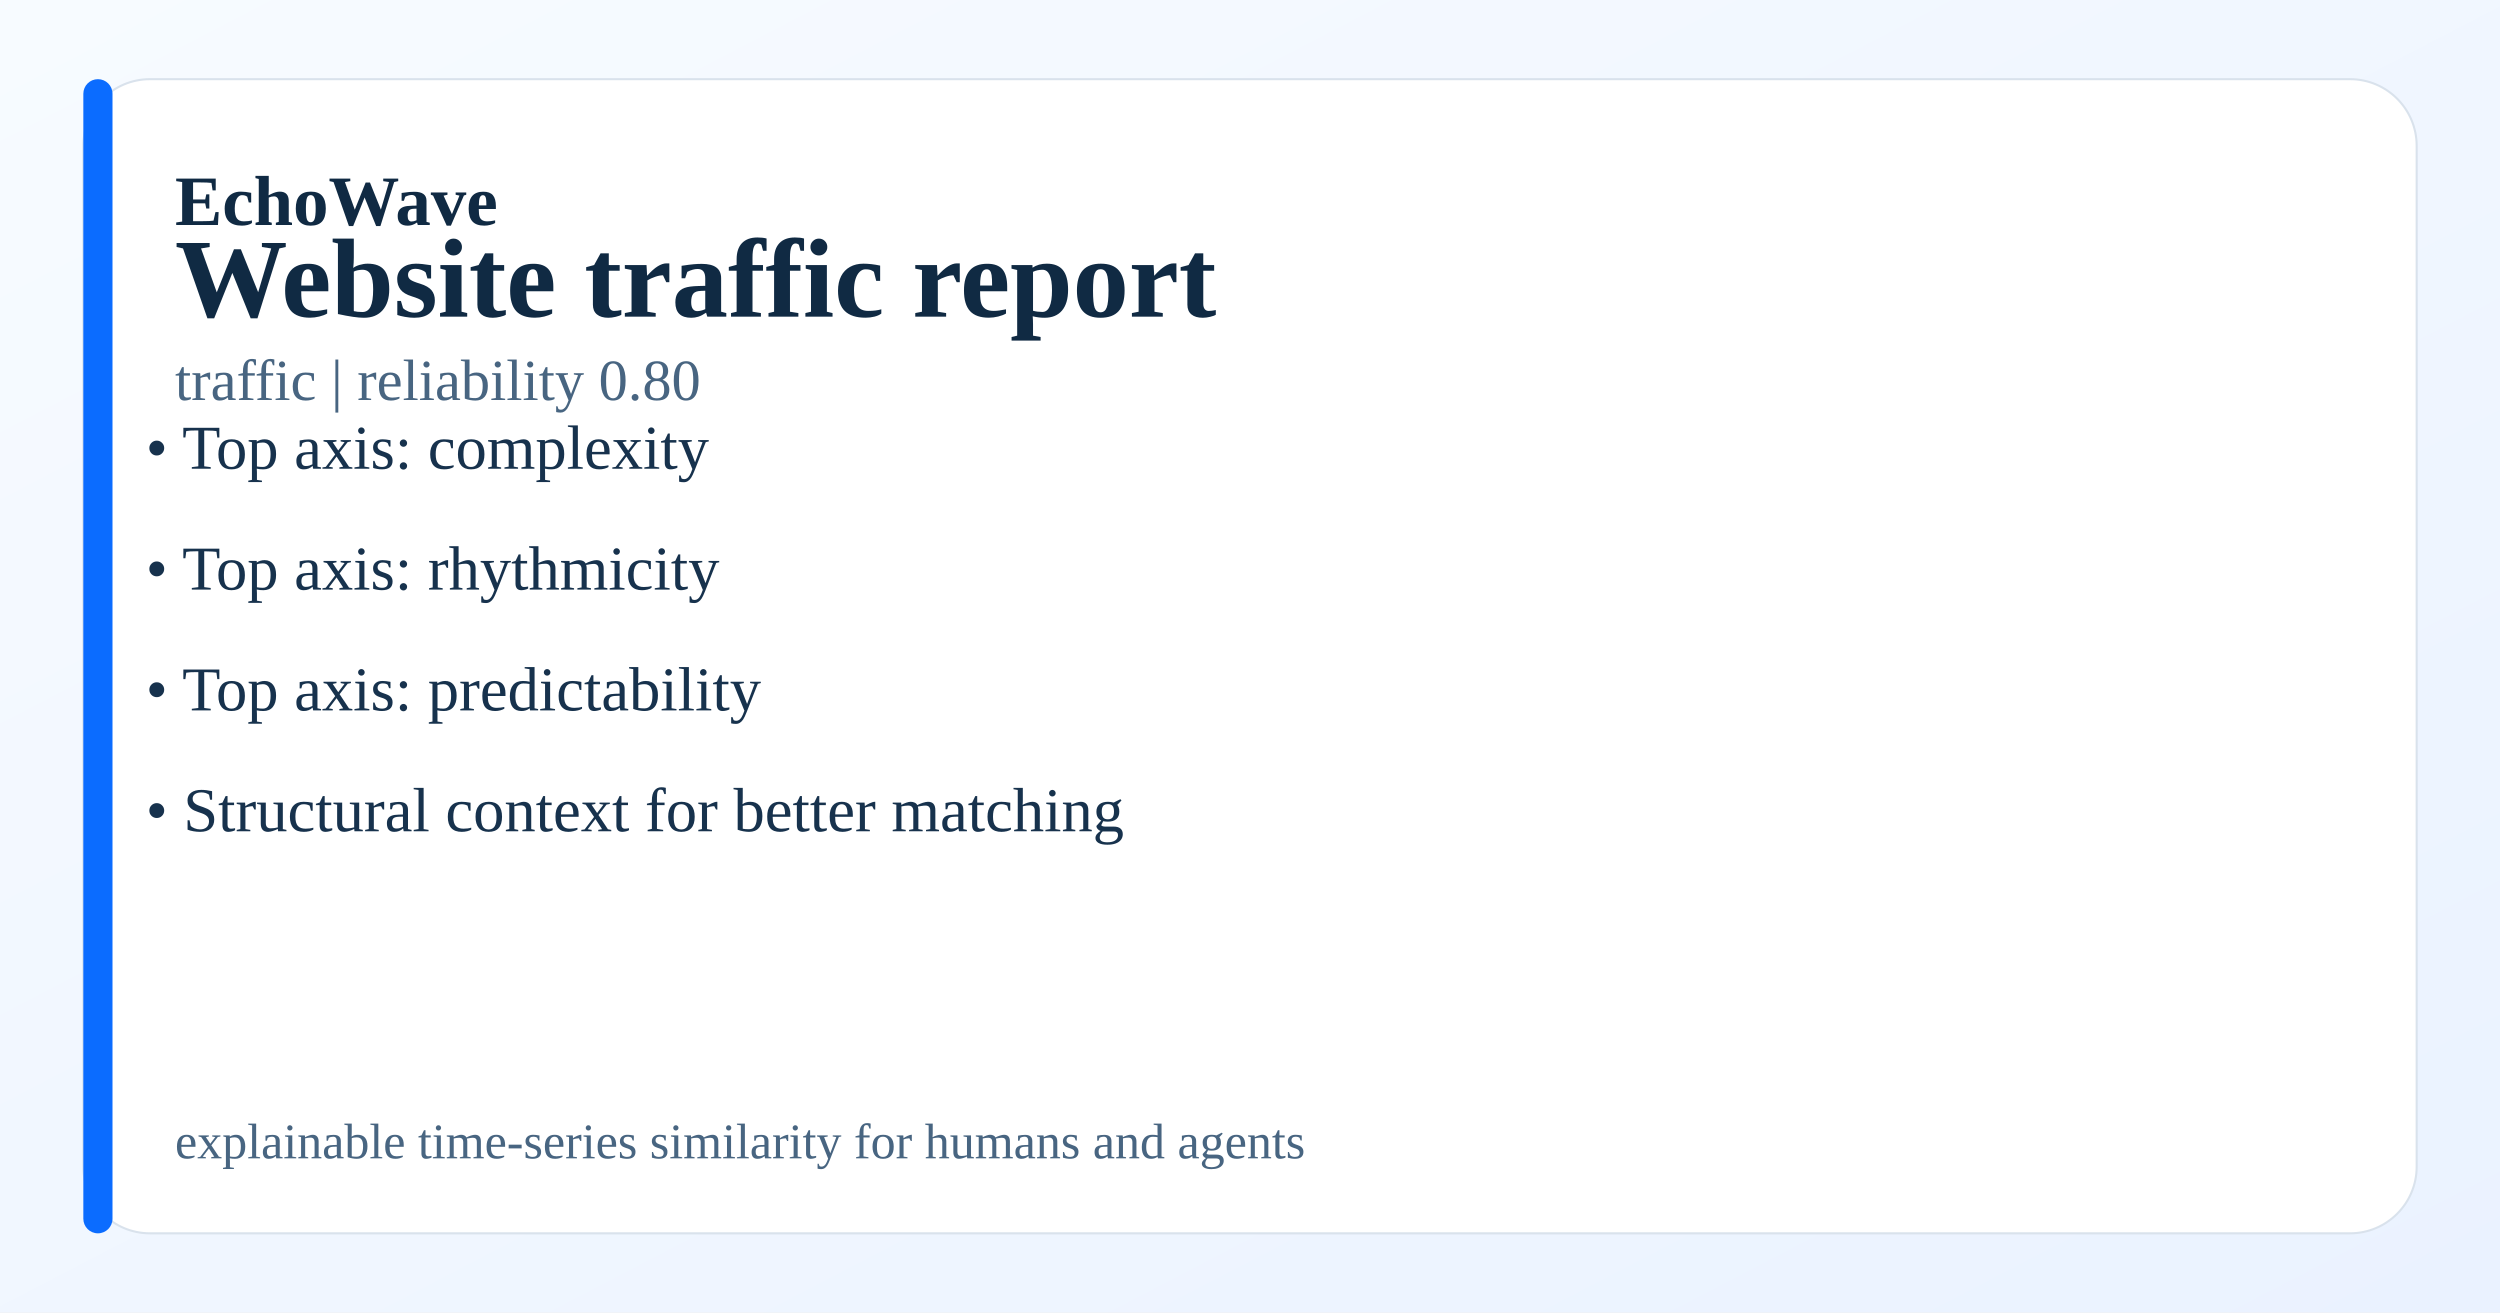
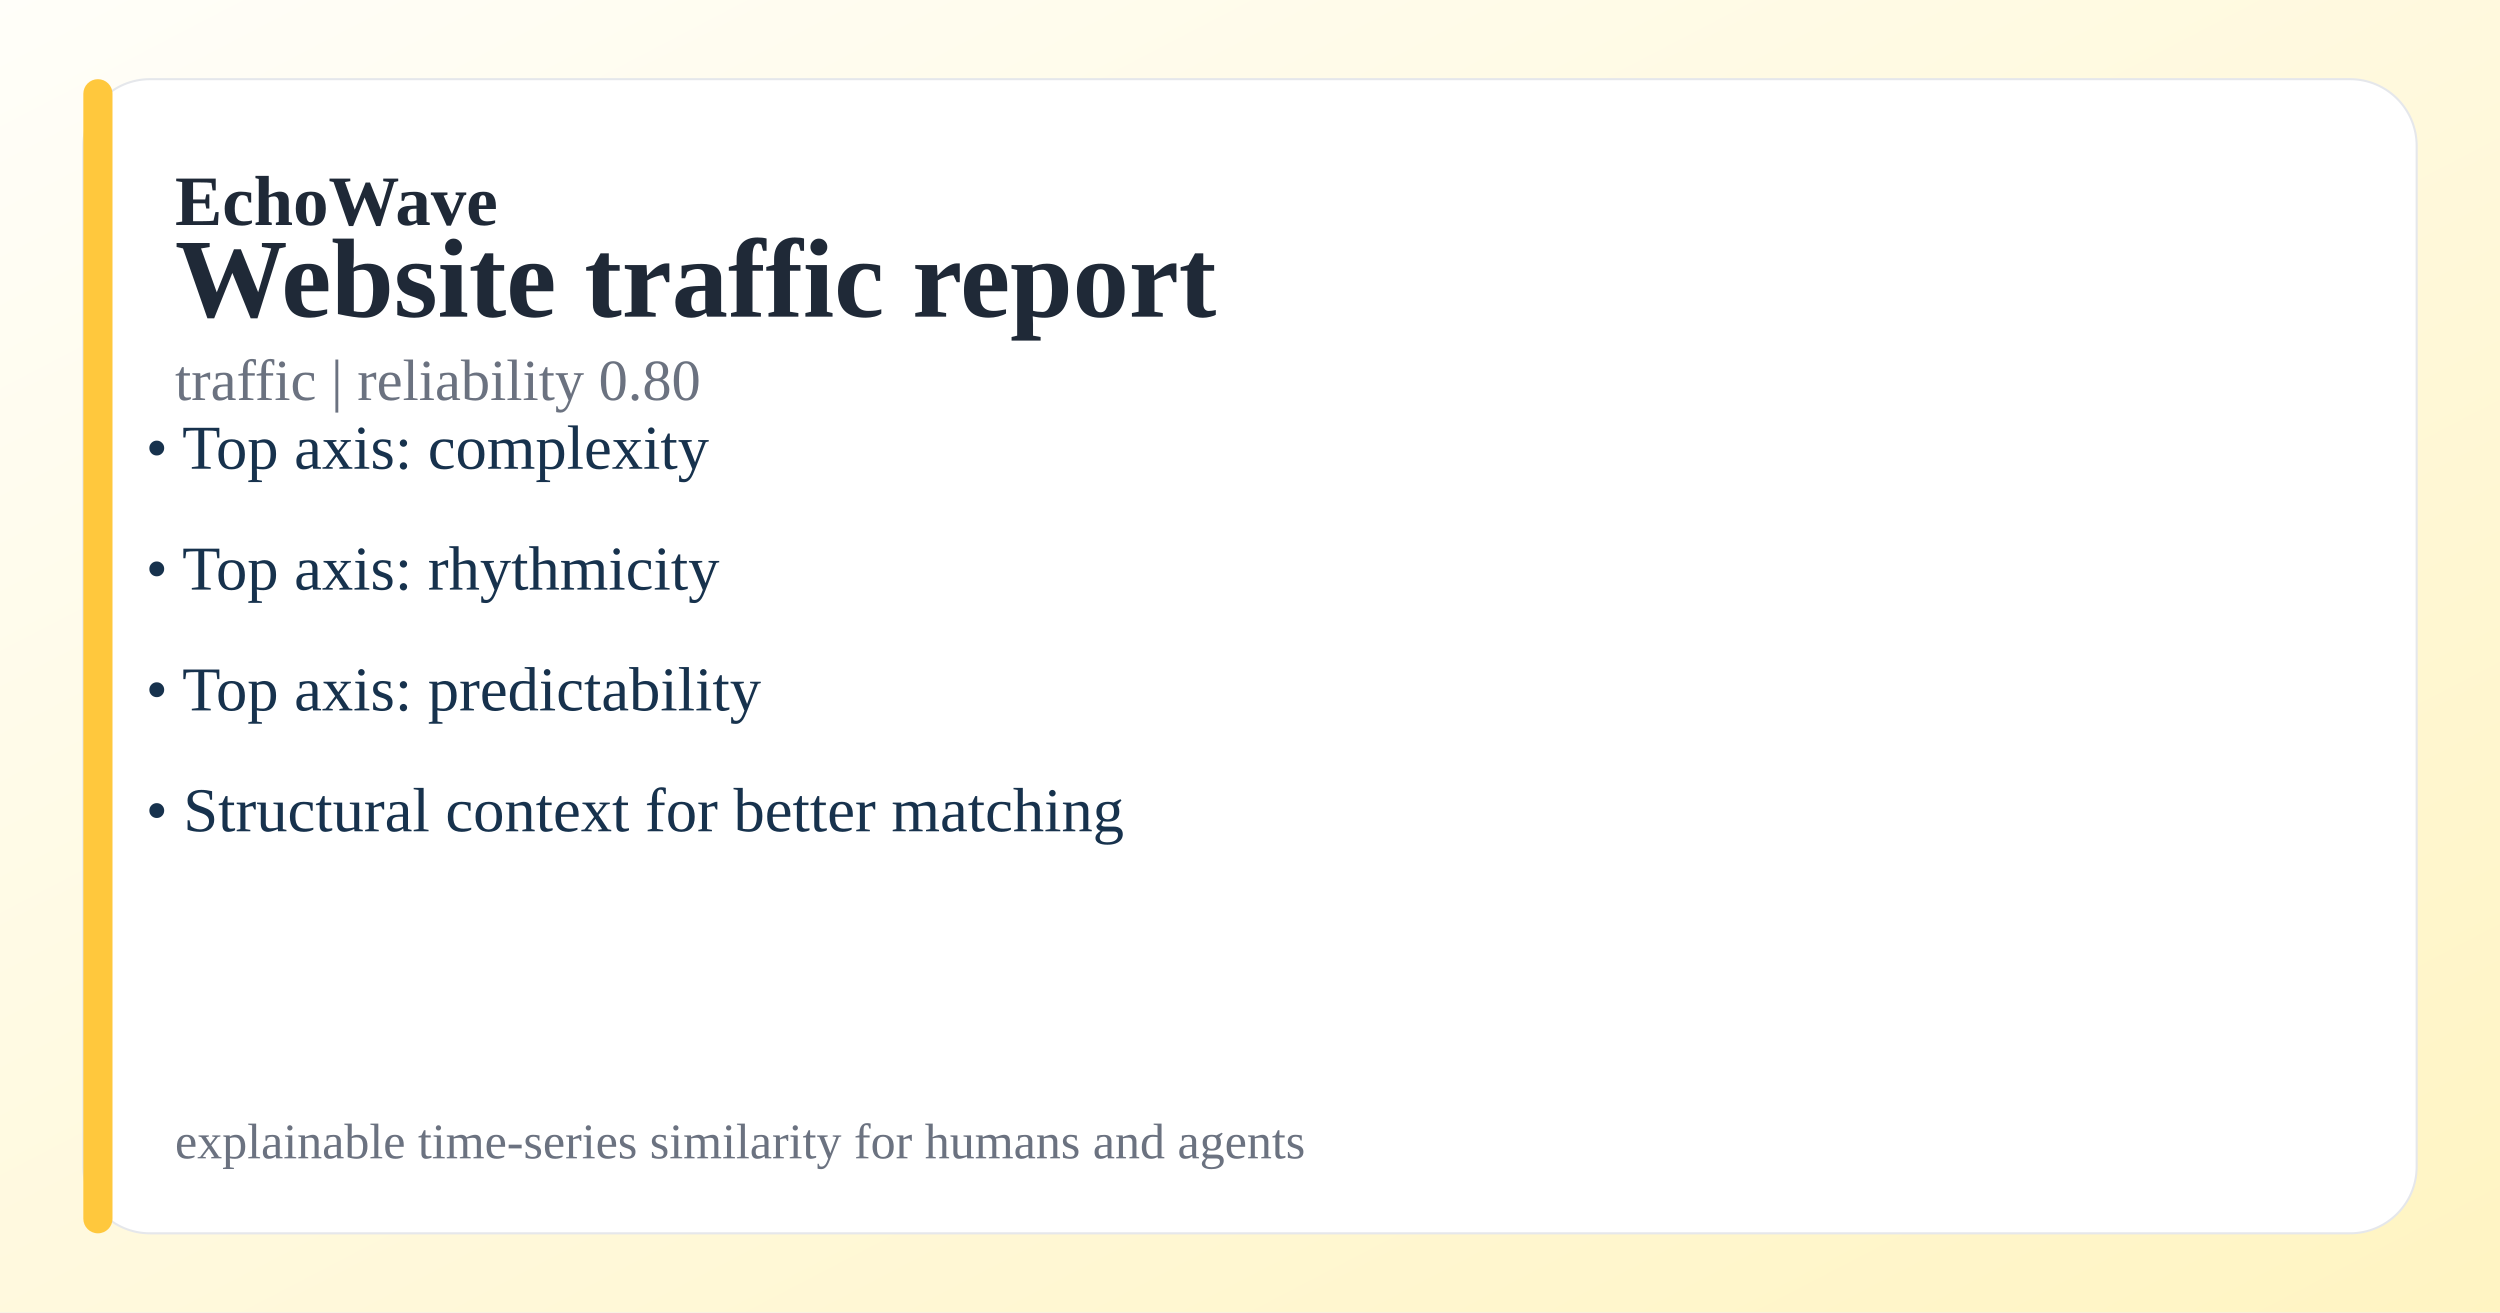
<svg xmlns="http://www.w3.org/2000/svg" width="1200" height="630" viewBox="0 0 1200 630" role="img" aria-label="EchoWave social card - Website traffic report">
  <defs>
    <linearGradient id="bg" x1="0" x2="1" y1="0" y2="1">
-       <stop offset="0%" stop-color="#f7fbff" />
-       <stop offset="100%" stop-color="#eaf2ff" />
+       <stop offset="0%" stop-color="#fffef9" />
+       <stop offset="100%" stop-color="#FFF4C2" />
    </linearGradient>
  </defs>
  <rect width="100%" height="100%" fill="url(#bg)" />
-   <rect x="40" y="38" width="1120" height="554" rx="32" fill="white" stroke="#d9e2ec" />
-   <rect x="40" y="38" width="14" height="554" rx="7" fill="#0b6cff" />
-   <text x="84" y="108" font-size="34" font-weight="700" fill="#102a43">EchoWave</text>
-   <text x="84" y="152" font-size="54" font-weight="800" fill="#102a43">Website traffic report</text>
-   <text x="84" y="192" font-size="28" fill="#486581">traffic | reliability 0.80</text>
+   <rect x="40" y="38" width="1120" height="554" rx="32" fill="white" stroke="#E5E7EB" />
+   <rect x="40" y="38" width="14" height="554" rx="7" fill="#FFC83D" />
+   <text x="84" y="108" font-size="34" font-weight="700" fill="#1F2937">EchoWave</text>
+   <text x="84" y="152" font-size="54" font-weight="800" fill="#1F2937">Website traffic report</text>
+   <text x="84" y="192" font-size="28" fill="#6B7280">traffic | reliability 0.80</text>
  <text x="70" y="225" font-size="30" fill="#17324d">• Top axis: complexity</text>
  <text x="70" y="283" font-size="30" fill="#17324d">• Top axis: rhythmicity</text>
  <text x="70" y="341" font-size="30" fill="#17324d">• Top axis: predictability</text>
  <text x="70" y="399" font-size="30" fill="#17324d">• Structural context for better matching</text>
-   <text x="84" y="556" font-size="24" fill="#486581">explainable time-series similarity for humans and agents</text>
+   <text x="84" y="556" font-size="24" fill="#6B7280">explainable time-series similarity for humans and agents</text>
</svg>
